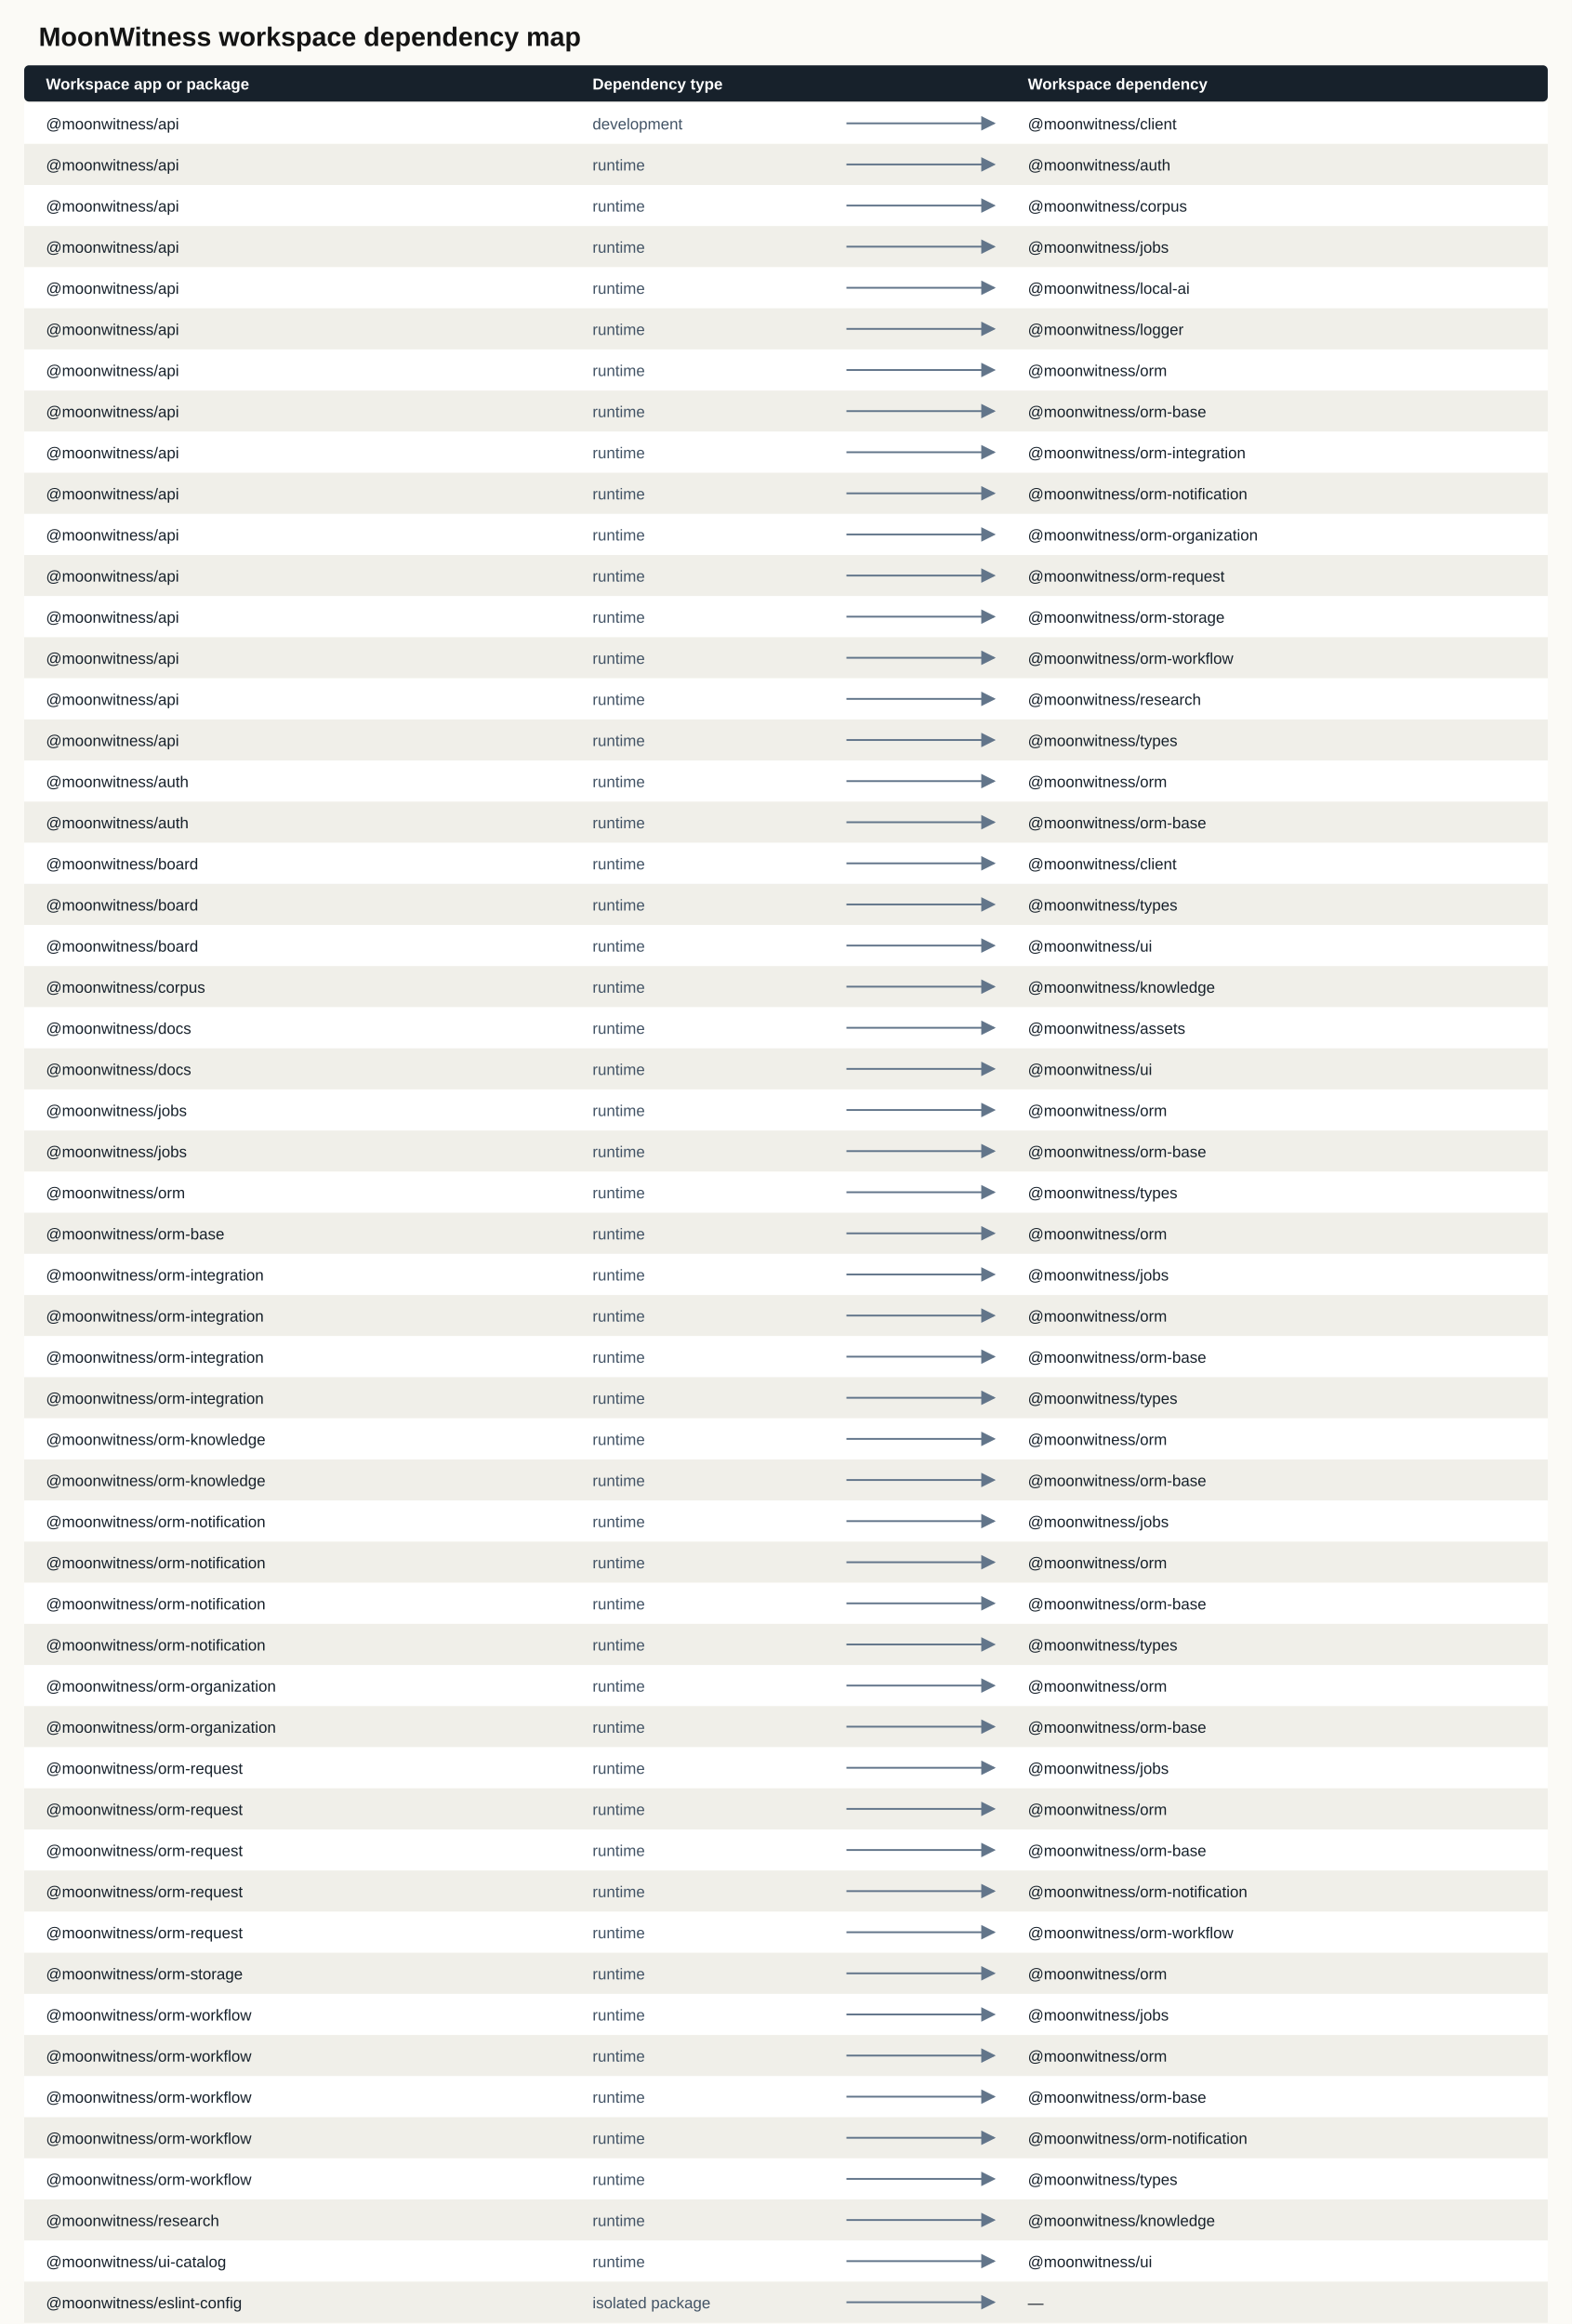
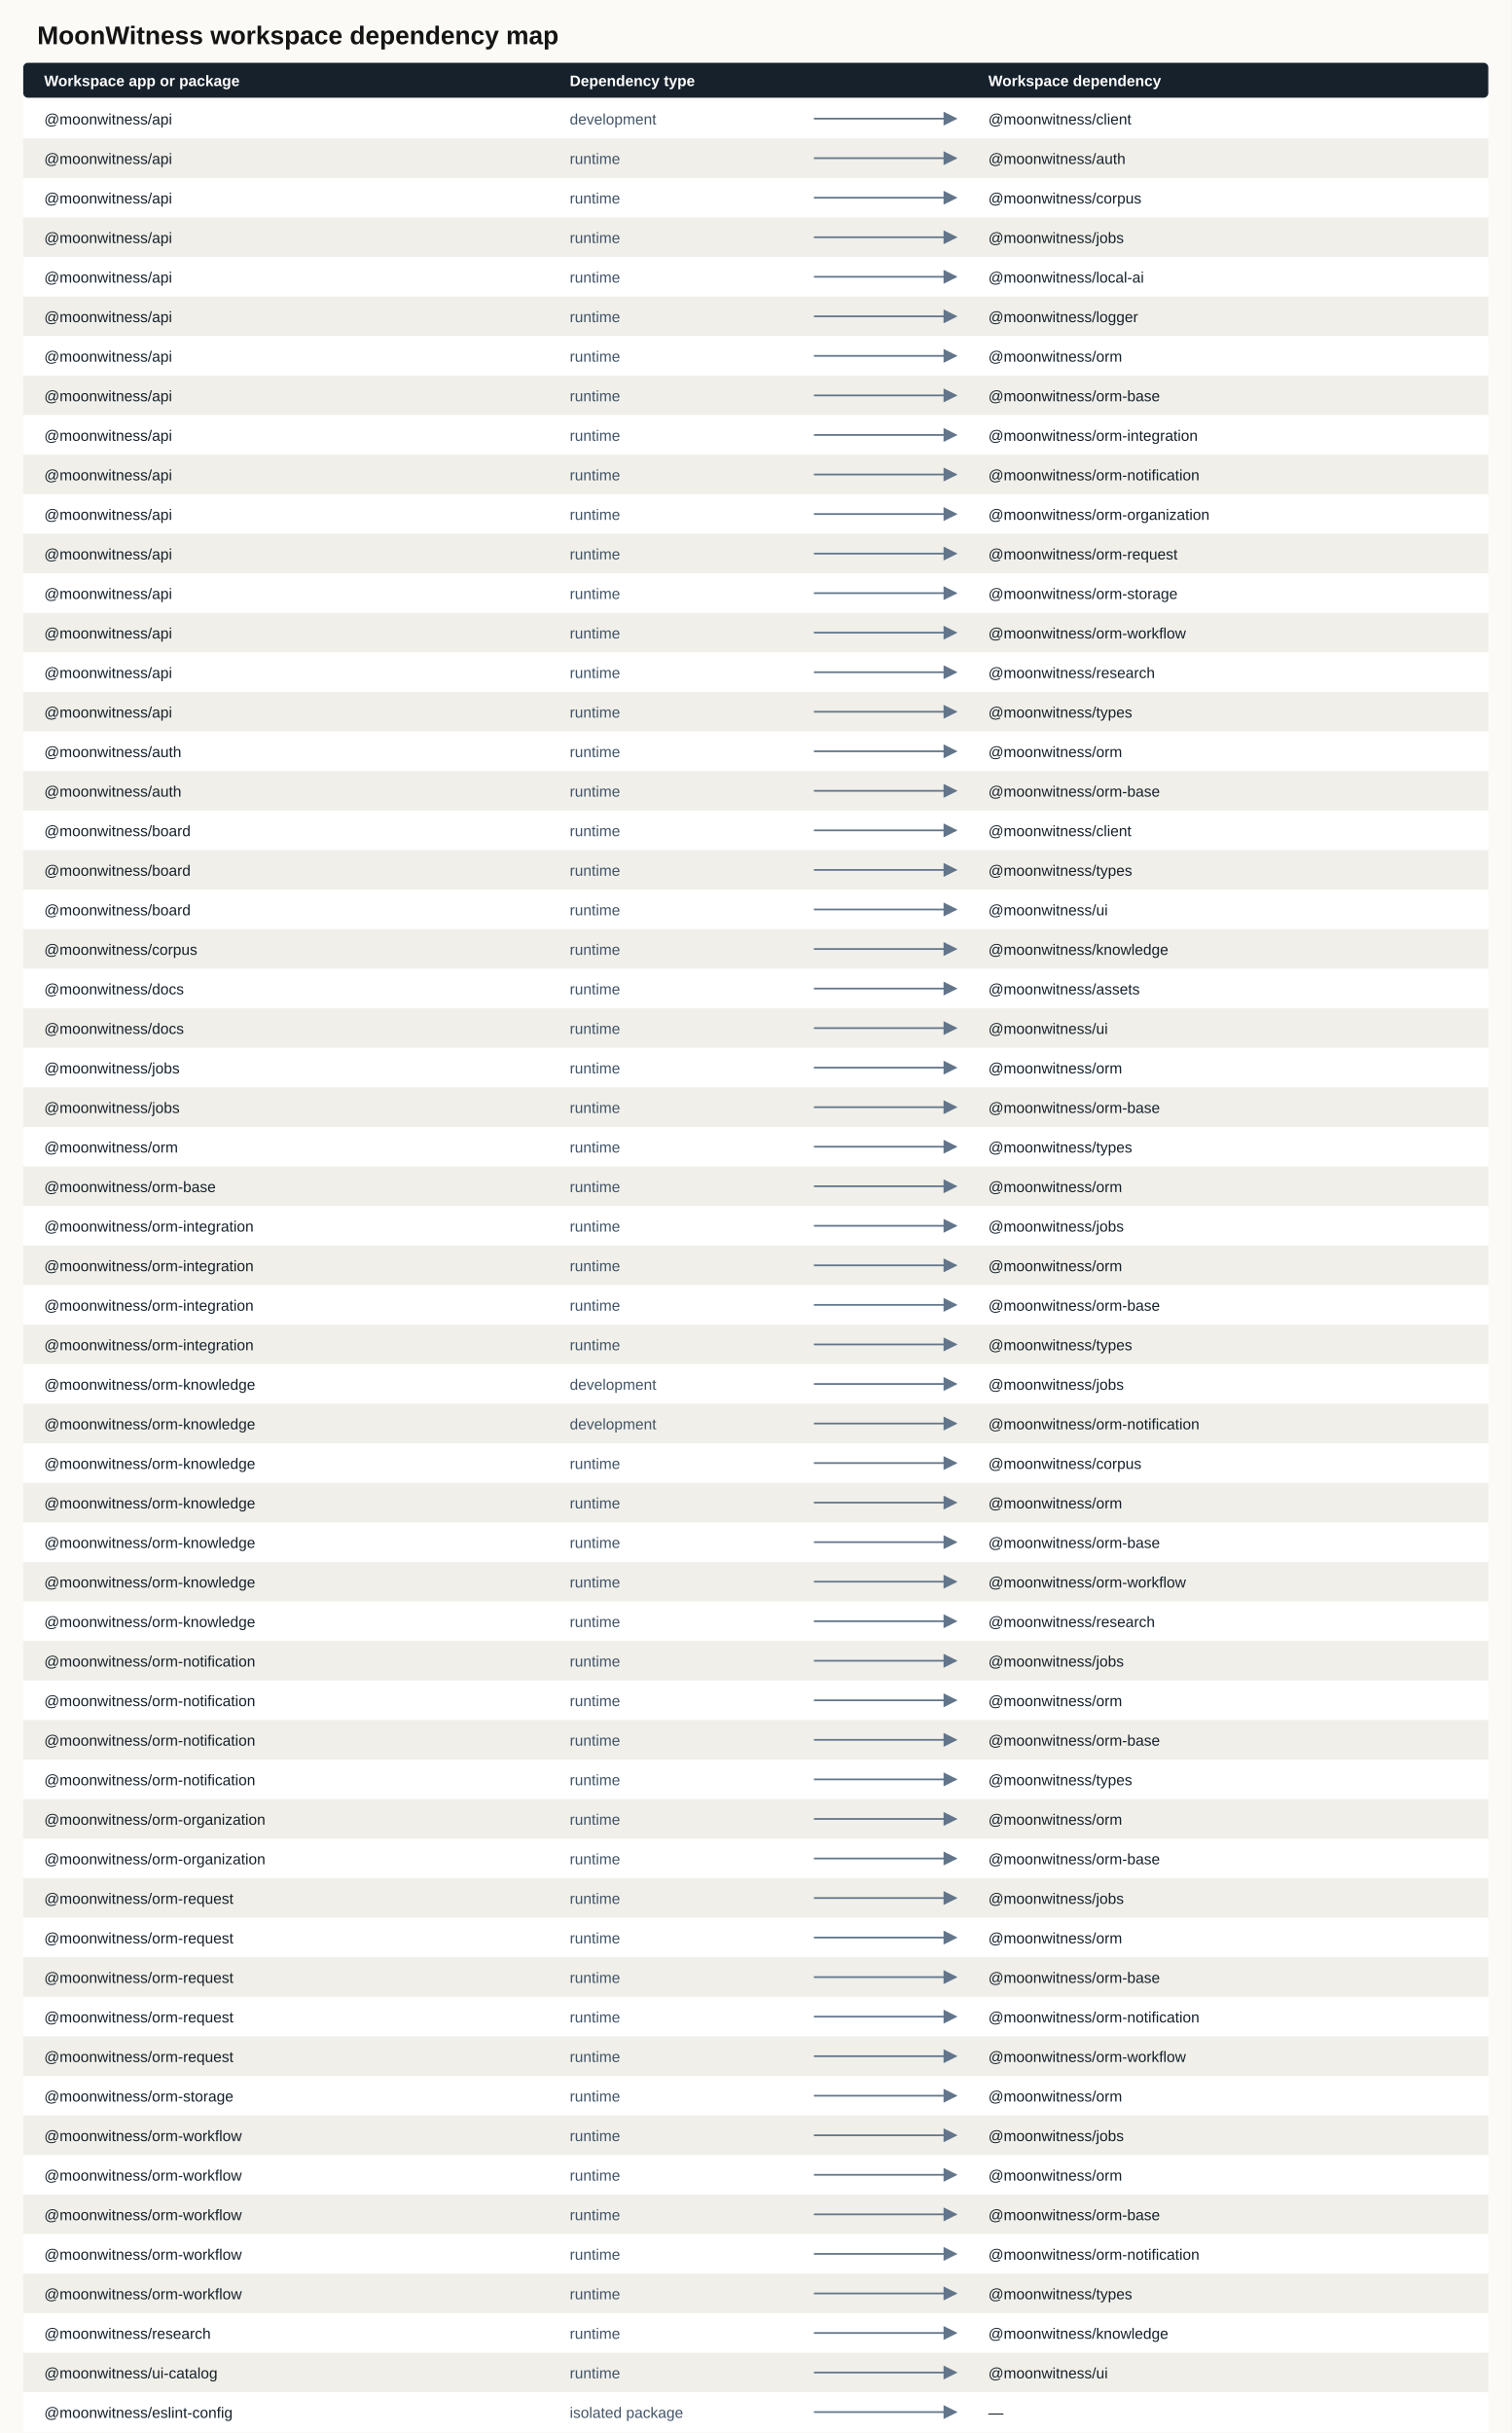
- <svg xmlns="http://www.w3.org/2000/svg" viewBox="0 0 1300 1922" role="img" aria-labelledby="diagram-title diagram-description">
+ <svg xmlns="http://www.w3.org/2000/svg" viewBox="0 0 1300 2092" role="img" aria-labelledby="diagram-title diagram-description">
  <rect width="100%" height="100%" fill="#fbfaf6" />
  <text x="32" y="38" fill="#141414" font-family="Arial,sans-serif" font-size="22" font-weight="700">MoonWitness workspace dependency map</text>
  <defs>
    <marker id="arrow" markerWidth="8" markerHeight="8" refX="7" refY="4" orient="auto">
      <path d="M 0 0 L 8 4 L 0 8 z" fill="#62758a" />
    </marker>
  </defs>
  <rect x="20" y="54" width="1260" height="30" rx="4" fill="#17212b" />
  <text x="38" y="74" fill="#ffffff" font-family="Arial,sans-serif" font-size="13" font-weight="700">Workspace app or package</text>
  <text x="490" y="74" fill="#ffffff" font-family="Arial,sans-serif" font-size="13" font-weight="700">Dependency type</text>
  <text x="850" y="74" fill="#ffffff" font-family="Arial,sans-serif" font-size="13" font-weight="700">Workspace dependency</text>
  <g>
    <rect x="20" y="85" width="1260" height="34" fill="#ffffff" />
    <text x="38" y="107" fill="#17212b" font-family="Arial,sans-serif" font-size="13">@moonwitness/api</text>
    <text x="490" y="107" fill="#435466" font-family="Arial,sans-serif" font-size="13">development</text>
    <path d="M 700 102 H 822" fill="none" stroke="#62758a" stroke-width="1.5" marker-end="url(#arrow)" />
    <text x="850" y="107" fill="#17212b" font-family="Arial,sans-serif" font-size="13">@moonwitness/client</text>
  </g>
  <g>
    <rect x="20" y="119" width="1260" height="34" fill="#f0efe9" />
    <text x="38" y="141" fill="#17212b" font-family="Arial,sans-serif" font-size="13">@moonwitness/api</text>
    <text x="490" y="141" fill="#435466" font-family="Arial,sans-serif" font-size="13">runtime</text>
    <path d="M 700 136 H 822" fill="none" stroke="#62758a" stroke-width="1.5" marker-end="url(#arrow)" />
    <text x="850" y="141" fill="#17212b" font-family="Arial,sans-serif" font-size="13">@moonwitness/auth</text>
  </g>
  <g>
    <rect x="20" y="153" width="1260" height="34" fill="#ffffff" />
    <text x="38" y="175" fill="#17212b" font-family="Arial,sans-serif" font-size="13">@moonwitness/api</text>
    <text x="490" y="175" fill="#435466" font-family="Arial,sans-serif" font-size="13">runtime</text>
    <path d="M 700 170 H 822" fill="none" stroke="#62758a" stroke-width="1.5" marker-end="url(#arrow)" />
    <text x="850" y="175" fill="#17212b" font-family="Arial,sans-serif" font-size="13">@moonwitness/corpus</text>
  </g>
  <g>
    <rect x="20" y="187" width="1260" height="34" fill="#f0efe9" />
    <text x="38" y="209" fill="#17212b" font-family="Arial,sans-serif" font-size="13">@moonwitness/api</text>
    <text x="490" y="209" fill="#435466" font-family="Arial,sans-serif" font-size="13">runtime</text>
    <path d="M 700 204 H 822" fill="none" stroke="#62758a" stroke-width="1.5" marker-end="url(#arrow)" />
    <text x="850" y="209" fill="#17212b" font-family="Arial,sans-serif" font-size="13">@moonwitness/jobs</text>
  </g>
  <g>
    <rect x="20" y="221" width="1260" height="34" fill="#ffffff" />
    <text x="38" y="243" fill="#17212b" font-family="Arial,sans-serif" font-size="13">@moonwitness/api</text>
    <text x="490" y="243" fill="#435466" font-family="Arial,sans-serif" font-size="13">runtime</text>
    <path d="M 700 238 H 822" fill="none" stroke="#62758a" stroke-width="1.5" marker-end="url(#arrow)" />
    <text x="850" y="243" fill="#17212b" font-family="Arial,sans-serif" font-size="13">@moonwitness/local-ai</text>
  </g>
  <g>
    <rect x="20" y="255" width="1260" height="34" fill="#f0efe9" />
    <text x="38" y="277" fill="#17212b" font-family="Arial,sans-serif" font-size="13">@moonwitness/api</text>
    <text x="490" y="277" fill="#435466" font-family="Arial,sans-serif" font-size="13">runtime</text>
    <path d="M 700 272 H 822" fill="none" stroke="#62758a" stroke-width="1.5" marker-end="url(#arrow)" />
    <text x="850" y="277" fill="#17212b" font-family="Arial,sans-serif" font-size="13">@moonwitness/logger</text>
  </g>
  <g>
    <rect x="20" y="289" width="1260" height="34" fill="#ffffff" />
    <text x="38" y="311" fill="#17212b" font-family="Arial,sans-serif" font-size="13">@moonwitness/api</text>
    <text x="490" y="311" fill="#435466" font-family="Arial,sans-serif" font-size="13">runtime</text>
    <path d="M 700 306 H 822" fill="none" stroke="#62758a" stroke-width="1.5" marker-end="url(#arrow)" />
    <text x="850" y="311" fill="#17212b" font-family="Arial,sans-serif" font-size="13">@moonwitness/orm</text>
  </g>
  <g>
    <rect x="20" y="323" width="1260" height="34" fill="#f0efe9" />
    <text x="38" y="345" fill="#17212b" font-family="Arial,sans-serif" font-size="13">@moonwitness/api</text>
    <text x="490" y="345" fill="#435466" font-family="Arial,sans-serif" font-size="13">runtime</text>
    <path d="M 700 340 H 822" fill="none" stroke="#62758a" stroke-width="1.5" marker-end="url(#arrow)" />
    <text x="850" y="345" fill="#17212b" font-family="Arial,sans-serif" font-size="13">@moonwitness/orm-base</text>
  </g>
  <g>
    <rect x="20" y="357" width="1260" height="34" fill="#ffffff" />
    <text x="38" y="379" fill="#17212b" font-family="Arial,sans-serif" font-size="13">@moonwitness/api</text>
    <text x="490" y="379" fill="#435466" font-family="Arial,sans-serif" font-size="13">runtime</text>
    <path d="M 700 374 H 822" fill="none" stroke="#62758a" stroke-width="1.5" marker-end="url(#arrow)" />
    <text x="850" y="379" fill="#17212b" font-family="Arial,sans-serif" font-size="13">@moonwitness/orm-integration</text>
  </g>
  <g>
    <rect x="20" y="391" width="1260" height="34" fill="#f0efe9" />
    <text x="38" y="413" fill="#17212b" font-family="Arial,sans-serif" font-size="13">@moonwitness/api</text>
    <text x="490" y="413" fill="#435466" font-family="Arial,sans-serif" font-size="13">runtime</text>
    <path d="M 700 408 H 822" fill="none" stroke="#62758a" stroke-width="1.5" marker-end="url(#arrow)" />
    <text x="850" y="413" fill="#17212b" font-family="Arial,sans-serif" font-size="13">@moonwitness/orm-notification</text>
  </g>
  <g>
    <rect x="20" y="425" width="1260" height="34" fill="#ffffff" />
    <text x="38" y="447" fill="#17212b" font-family="Arial,sans-serif" font-size="13">@moonwitness/api</text>
    <text x="490" y="447" fill="#435466" font-family="Arial,sans-serif" font-size="13">runtime</text>
    <path d="M 700 442 H 822" fill="none" stroke="#62758a" stroke-width="1.5" marker-end="url(#arrow)" />
    <text x="850" y="447" fill="#17212b" font-family="Arial,sans-serif" font-size="13">@moonwitness/orm-organization</text>
  </g>
  <g>
    <rect x="20" y="459" width="1260" height="34" fill="#f0efe9" />
    <text x="38" y="481" fill="#17212b" font-family="Arial,sans-serif" font-size="13">@moonwitness/api</text>
    <text x="490" y="481" fill="#435466" font-family="Arial,sans-serif" font-size="13">runtime</text>
    <path d="M 700 476 H 822" fill="none" stroke="#62758a" stroke-width="1.5" marker-end="url(#arrow)" />
    <text x="850" y="481" fill="#17212b" font-family="Arial,sans-serif" font-size="13">@moonwitness/orm-request</text>
  </g>
  <g>
    <rect x="20" y="493" width="1260" height="34" fill="#ffffff" />
    <text x="38" y="515" fill="#17212b" font-family="Arial,sans-serif" font-size="13">@moonwitness/api</text>
    <text x="490" y="515" fill="#435466" font-family="Arial,sans-serif" font-size="13">runtime</text>
    <path d="M 700 510 H 822" fill="none" stroke="#62758a" stroke-width="1.5" marker-end="url(#arrow)" />
    <text x="850" y="515" fill="#17212b" font-family="Arial,sans-serif" font-size="13">@moonwitness/orm-storage</text>
  </g>
  <g>
    <rect x="20" y="527" width="1260" height="34" fill="#f0efe9" />
    <text x="38" y="549" fill="#17212b" font-family="Arial,sans-serif" font-size="13">@moonwitness/api</text>
    <text x="490" y="549" fill="#435466" font-family="Arial,sans-serif" font-size="13">runtime</text>
    <path d="M 700 544 H 822" fill="none" stroke="#62758a" stroke-width="1.5" marker-end="url(#arrow)" />
    <text x="850" y="549" fill="#17212b" font-family="Arial,sans-serif" font-size="13">@moonwitness/orm-workflow</text>
  </g>
  <g>
    <rect x="20" y="561" width="1260" height="34" fill="#ffffff" />
    <text x="38" y="583" fill="#17212b" font-family="Arial,sans-serif" font-size="13">@moonwitness/api</text>
    <text x="490" y="583" fill="#435466" font-family="Arial,sans-serif" font-size="13">runtime</text>
    <path d="M 700 578 H 822" fill="none" stroke="#62758a" stroke-width="1.5" marker-end="url(#arrow)" />
    <text x="850" y="583" fill="#17212b" font-family="Arial,sans-serif" font-size="13">@moonwitness/research</text>
  </g>
  <g>
    <rect x="20" y="595" width="1260" height="34" fill="#f0efe9" />
    <text x="38" y="617" fill="#17212b" font-family="Arial,sans-serif" font-size="13">@moonwitness/api</text>
    <text x="490" y="617" fill="#435466" font-family="Arial,sans-serif" font-size="13">runtime</text>
    <path d="M 700 612 H 822" fill="none" stroke="#62758a" stroke-width="1.5" marker-end="url(#arrow)" />
    <text x="850" y="617" fill="#17212b" font-family="Arial,sans-serif" font-size="13">@moonwitness/types</text>
  </g>
  <g>
    <rect x="20" y="629" width="1260" height="34" fill="#ffffff" />
    <text x="38" y="651" fill="#17212b" font-family="Arial,sans-serif" font-size="13">@moonwitness/auth</text>
    <text x="490" y="651" fill="#435466" font-family="Arial,sans-serif" font-size="13">runtime</text>
    <path d="M 700 646 H 822" fill="none" stroke="#62758a" stroke-width="1.5" marker-end="url(#arrow)" />
    <text x="850" y="651" fill="#17212b" font-family="Arial,sans-serif" font-size="13">@moonwitness/orm</text>
  </g>
  <g>
    <rect x="20" y="663" width="1260" height="34" fill="#f0efe9" />
    <text x="38" y="685" fill="#17212b" font-family="Arial,sans-serif" font-size="13">@moonwitness/auth</text>
    <text x="490" y="685" fill="#435466" font-family="Arial,sans-serif" font-size="13">runtime</text>
    <path d="M 700 680 H 822" fill="none" stroke="#62758a" stroke-width="1.5" marker-end="url(#arrow)" />
    <text x="850" y="685" fill="#17212b" font-family="Arial,sans-serif" font-size="13">@moonwitness/orm-base</text>
  </g>
  <g>
    <rect x="20" y="697" width="1260" height="34" fill="#ffffff" />
    <text x="38" y="719" fill="#17212b" font-family="Arial,sans-serif" font-size="13">@moonwitness/board</text>
    <text x="490" y="719" fill="#435466" font-family="Arial,sans-serif" font-size="13">runtime</text>
    <path d="M 700 714 H 822" fill="none" stroke="#62758a" stroke-width="1.5" marker-end="url(#arrow)" />
    <text x="850" y="719" fill="#17212b" font-family="Arial,sans-serif" font-size="13">@moonwitness/client</text>
  </g>
  <g>
    <rect x="20" y="731" width="1260" height="34" fill="#f0efe9" />
    <text x="38" y="753" fill="#17212b" font-family="Arial,sans-serif" font-size="13">@moonwitness/board</text>
    <text x="490" y="753" fill="#435466" font-family="Arial,sans-serif" font-size="13">runtime</text>
    <path d="M 700 748 H 822" fill="none" stroke="#62758a" stroke-width="1.5" marker-end="url(#arrow)" />
    <text x="850" y="753" fill="#17212b" font-family="Arial,sans-serif" font-size="13">@moonwitness/types</text>
  </g>
  <g>
    <rect x="20" y="765" width="1260" height="34" fill="#ffffff" />
    <text x="38" y="787" fill="#17212b" font-family="Arial,sans-serif" font-size="13">@moonwitness/board</text>
    <text x="490" y="787" fill="#435466" font-family="Arial,sans-serif" font-size="13">runtime</text>
    <path d="M 700 782 H 822" fill="none" stroke="#62758a" stroke-width="1.5" marker-end="url(#arrow)" />
    <text x="850" y="787" fill="#17212b" font-family="Arial,sans-serif" font-size="13">@moonwitness/ui</text>
  </g>
  <g>
    <rect x="20" y="799" width="1260" height="34" fill="#f0efe9" />
    <text x="38" y="821" fill="#17212b" font-family="Arial,sans-serif" font-size="13">@moonwitness/corpus</text>
    <text x="490" y="821" fill="#435466" font-family="Arial,sans-serif" font-size="13">runtime</text>
    <path d="M 700 816 H 822" fill="none" stroke="#62758a" stroke-width="1.5" marker-end="url(#arrow)" />
    <text x="850" y="821" fill="#17212b" font-family="Arial,sans-serif" font-size="13">@moonwitness/knowledge</text>
  </g>
  <g>
    <rect x="20" y="833" width="1260" height="34" fill="#ffffff" />
    <text x="38" y="855" fill="#17212b" font-family="Arial,sans-serif" font-size="13">@moonwitness/docs</text>
    <text x="490" y="855" fill="#435466" font-family="Arial,sans-serif" font-size="13">runtime</text>
    <path d="M 700 850 H 822" fill="none" stroke="#62758a" stroke-width="1.5" marker-end="url(#arrow)" />
    <text x="850" y="855" fill="#17212b" font-family="Arial,sans-serif" font-size="13">@moonwitness/assets</text>
  </g>
  <g>
    <rect x="20" y="867" width="1260" height="34" fill="#f0efe9" />
    <text x="38" y="889" fill="#17212b" font-family="Arial,sans-serif" font-size="13">@moonwitness/docs</text>
    <text x="490" y="889" fill="#435466" font-family="Arial,sans-serif" font-size="13">runtime</text>
    <path d="M 700 884 H 822" fill="none" stroke="#62758a" stroke-width="1.5" marker-end="url(#arrow)" />
    <text x="850" y="889" fill="#17212b" font-family="Arial,sans-serif" font-size="13">@moonwitness/ui</text>
  </g>
  <g>
    <rect x="20" y="901" width="1260" height="34" fill="#ffffff" />
    <text x="38" y="923" fill="#17212b" font-family="Arial,sans-serif" font-size="13">@moonwitness/jobs</text>
    <text x="490" y="923" fill="#435466" font-family="Arial,sans-serif" font-size="13">runtime</text>
    <path d="M 700 918 H 822" fill="none" stroke="#62758a" stroke-width="1.5" marker-end="url(#arrow)" />
    <text x="850" y="923" fill="#17212b" font-family="Arial,sans-serif" font-size="13">@moonwitness/orm</text>
  </g>
  <g>
    <rect x="20" y="935" width="1260" height="34" fill="#f0efe9" />
    <text x="38" y="957" fill="#17212b" font-family="Arial,sans-serif" font-size="13">@moonwitness/jobs</text>
    <text x="490" y="957" fill="#435466" font-family="Arial,sans-serif" font-size="13">runtime</text>
    <path d="M 700 952 H 822" fill="none" stroke="#62758a" stroke-width="1.5" marker-end="url(#arrow)" />
    <text x="850" y="957" fill="#17212b" font-family="Arial,sans-serif" font-size="13">@moonwitness/orm-base</text>
  </g>
  <g>
    <rect x="20" y="969" width="1260" height="34" fill="#ffffff" />
    <text x="38" y="991" fill="#17212b" font-family="Arial,sans-serif" font-size="13">@moonwitness/orm</text>
    <text x="490" y="991" fill="#435466" font-family="Arial,sans-serif" font-size="13">runtime</text>
    <path d="M 700 986 H 822" fill="none" stroke="#62758a" stroke-width="1.5" marker-end="url(#arrow)" />
    <text x="850" y="991" fill="#17212b" font-family="Arial,sans-serif" font-size="13">@moonwitness/types</text>
  </g>
  <g>
    <rect x="20" y="1003" width="1260" height="34" fill="#f0efe9" />
    <text x="38" y="1025" fill="#17212b" font-family="Arial,sans-serif" font-size="13">@moonwitness/orm-base</text>
    <text x="490" y="1025" fill="#435466" font-family="Arial,sans-serif" font-size="13">runtime</text>
    <path d="M 700 1020 H 822" fill="none" stroke="#62758a" stroke-width="1.5" marker-end="url(#arrow)" />
    <text x="850" y="1025" fill="#17212b" font-family="Arial,sans-serif" font-size="13">@moonwitness/orm</text>
  </g>
  <g>
    <rect x="20" y="1037" width="1260" height="34" fill="#ffffff" />
    <text x="38" y="1059" fill="#17212b" font-family="Arial,sans-serif" font-size="13">@moonwitness/orm-integration</text>
    <text x="490" y="1059" fill="#435466" font-family="Arial,sans-serif" font-size="13">runtime</text>
    <path d="M 700 1054 H 822" fill="none" stroke="#62758a" stroke-width="1.5" marker-end="url(#arrow)" />
    <text x="850" y="1059" fill="#17212b" font-family="Arial,sans-serif" font-size="13">@moonwitness/jobs</text>
  </g>
  <g>
    <rect x="20" y="1071" width="1260" height="34" fill="#f0efe9" />
    <text x="38" y="1093" fill="#17212b" font-family="Arial,sans-serif" font-size="13">@moonwitness/orm-integration</text>
    <text x="490" y="1093" fill="#435466" font-family="Arial,sans-serif" font-size="13">runtime</text>
    <path d="M 700 1088 H 822" fill="none" stroke="#62758a" stroke-width="1.5" marker-end="url(#arrow)" />
    <text x="850" y="1093" fill="#17212b" font-family="Arial,sans-serif" font-size="13">@moonwitness/orm</text>
  </g>
  <g>
    <rect x="20" y="1105" width="1260" height="34" fill="#ffffff" />
    <text x="38" y="1127" fill="#17212b" font-family="Arial,sans-serif" font-size="13">@moonwitness/orm-integration</text>
    <text x="490" y="1127" fill="#435466" font-family="Arial,sans-serif" font-size="13">runtime</text>
    <path d="M 700 1122 H 822" fill="none" stroke="#62758a" stroke-width="1.5" marker-end="url(#arrow)" />
    <text x="850" y="1127" fill="#17212b" font-family="Arial,sans-serif" font-size="13">@moonwitness/orm-base</text>
  </g>
  <g>
    <rect x="20" y="1139" width="1260" height="34" fill="#f0efe9" />
    <text x="38" y="1161" fill="#17212b" font-family="Arial,sans-serif" font-size="13">@moonwitness/orm-integration</text>
    <text x="490" y="1161" fill="#435466" font-family="Arial,sans-serif" font-size="13">runtime</text>
    <path d="M 700 1156 H 822" fill="none" stroke="#62758a" stroke-width="1.5" marker-end="url(#arrow)" />
    <text x="850" y="1161" fill="#17212b" font-family="Arial,sans-serif" font-size="13">@moonwitness/types</text>
  </g>
  <g>
    <rect x="20" y="1173" width="1260" height="34" fill="#ffffff" />
    <text x="38" y="1195" fill="#17212b" font-family="Arial,sans-serif" font-size="13">@moonwitness/orm-knowledge</text>
-     <text x="490" y="1195" fill="#435466" font-family="Arial,sans-serif" font-size="13">runtime</text>
+     <text x="490" y="1195" fill="#435466" font-family="Arial,sans-serif" font-size="13">development</text>
    <path d="M 700 1190 H 822" fill="none" stroke="#62758a" stroke-width="1.5" marker-end="url(#arrow)" />
-     <text x="850" y="1195" fill="#17212b" font-family="Arial,sans-serif" font-size="13">@moonwitness/orm</text>
+     <text x="850" y="1195" fill="#17212b" font-family="Arial,sans-serif" font-size="13">@moonwitness/jobs</text>
  </g>
  <g>
    <rect x="20" y="1207" width="1260" height="34" fill="#f0efe9" />
    <text x="38" y="1229" fill="#17212b" font-family="Arial,sans-serif" font-size="13">@moonwitness/orm-knowledge</text>
-     <text x="490" y="1229" fill="#435466" font-family="Arial,sans-serif" font-size="13">runtime</text>
+     <text x="490" y="1229" fill="#435466" font-family="Arial,sans-serif" font-size="13">development</text>
    <path d="M 700 1224 H 822" fill="none" stroke="#62758a" stroke-width="1.5" marker-end="url(#arrow)" />
-     <text x="850" y="1229" fill="#17212b" font-family="Arial,sans-serif" font-size="13">@moonwitness/orm-base</text>
+     <text x="850" y="1229" fill="#17212b" font-family="Arial,sans-serif" font-size="13">@moonwitness/orm-notification</text>
  </g>
  <g>
    <rect x="20" y="1241" width="1260" height="34" fill="#ffffff" />
-     <text x="38" y="1263" fill="#17212b" font-family="Arial,sans-serif" font-size="13">@moonwitness/orm-notification</text>
+     <text x="38" y="1263" fill="#17212b" font-family="Arial,sans-serif" font-size="13">@moonwitness/orm-knowledge</text>
    <text x="490" y="1263" fill="#435466" font-family="Arial,sans-serif" font-size="13">runtime</text>
    <path d="M 700 1258 H 822" fill="none" stroke="#62758a" stroke-width="1.5" marker-end="url(#arrow)" />
-     <text x="850" y="1263" fill="#17212b" font-family="Arial,sans-serif" font-size="13">@moonwitness/jobs</text>
+     <text x="850" y="1263" fill="#17212b" font-family="Arial,sans-serif" font-size="13">@moonwitness/corpus</text>
  </g>
  <g>
    <rect x="20" y="1275" width="1260" height="34" fill="#f0efe9" />
-     <text x="38" y="1297" fill="#17212b" font-family="Arial,sans-serif" font-size="13">@moonwitness/orm-notification</text>
+     <text x="38" y="1297" fill="#17212b" font-family="Arial,sans-serif" font-size="13">@moonwitness/orm-knowledge</text>
    <text x="490" y="1297" fill="#435466" font-family="Arial,sans-serif" font-size="13">runtime</text>
    <path d="M 700 1292 H 822" fill="none" stroke="#62758a" stroke-width="1.5" marker-end="url(#arrow)" />
    <text x="850" y="1297" fill="#17212b" font-family="Arial,sans-serif" font-size="13">@moonwitness/orm</text>
  </g>
  <g>
    <rect x="20" y="1309" width="1260" height="34" fill="#ffffff" />
-     <text x="38" y="1331" fill="#17212b" font-family="Arial,sans-serif" font-size="13">@moonwitness/orm-notification</text>
+     <text x="38" y="1331" fill="#17212b" font-family="Arial,sans-serif" font-size="13">@moonwitness/orm-knowledge</text>
    <text x="490" y="1331" fill="#435466" font-family="Arial,sans-serif" font-size="13">runtime</text>
    <path d="M 700 1326 H 822" fill="none" stroke="#62758a" stroke-width="1.5" marker-end="url(#arrow)" />
    <text x="850" y="1331" fill="#17212b" font-family="Arial,sans-serif" font-size="13">@moonwitness/orm-base</text>
  </g>
  <g>
    <rect x="20" y="1343" width="1260" height="34" fill="#f0efe9" />
-     <text x="38" y="1365" fill="#17212b" font-family="Arial,sans-serif" font-size="13">@moonwitness/orm-notification</text>
+     <text x="38" y="1365" fill="#17212b" font-family="Arial,sans-serif" font-size="13">@moonwitness/orm-knowledge</text>
    <text x="490" y="1365" fill="#435466" font-family="Arial,sans-serif" font-size="13">runtime</text>
    <path d="M 700 1360 H 822" fill="none" stroke="#62758a" stroke-width="1.5" marker-end="url(#arrow)" />
-     <text x="850" y="1365" fill="#17212b" font-family="Arial,sans-serif" font-size="13">@moonwitness/types</text>
+     <text x="850" y="1365" fill="#17212b" font-family="Arial,sans-serif" font-size="13">@moonwitness/orm-workflow</text>
  </g>
  <g>
    <rect x="20" y="1377" width="1260" height="34" fill="#ffffff" />
-     <text x="38" y="1399" fill="#17212b" font-family="Arial,sans-serif" font-size="13">@moonwitness/orm-organization</text>
+     <text x="38" y="1399" fill="#17212b" font-family="Arial,sans-serif" font-size="13">@moonwitness/orm-knowledge</text>
    <text x="490" y="1399" fill="#435466" font-family="Arial,sans-serif" font-size="13">runtime</text>
    <path d="M 700 1394 H 822" fill="none" stroke="#62758a" stroke-width="1.5" marker-end="url(#arrow)" />
-     <text x="850" y="1399" fill="#17212b" font-family="Arial,sans-serif" font-size="13">@moonwitness/orm</text>
+     <text x="850" y="1399" fill="#17212b" font-family="Arial,sans-serif" font-size="13">@moonwitness/research</text>
  </g>
  <g>
    <rect x="20" y="1411" width="1260" height="34" fill="#f0efe9" />
-     <text x="38" y="1433" fill="#17212b" font-family="Arial,sans-serif" font-size="13">@moonwitness/orm-organization</text>
+     <text x="38" y="1433" fill="#17212b" font-family="Arial,sans-serif" font-size="13">@moonwitness/orm-notification</text>
    <text x="490" y="1433" fill="#435466" font-family="Arial,sans-serif" font-size="13">runtime</text>
    <path d="M 700 1428 H 822" fill="none" stroke="#62758a" stroke-width="1.5" marker-end="url(#arrow)" />
-     <text x="850" y="1433" fill="#17212b" font-family="Arial,sans-serif" font-size="13">@moonwitness/orm-base</text>
+     <text x="850" y="1433" fill="#17212b" font-family="Arial,sans-serif" font-size="13">@moonwitness/jobs</text>
  </g>
  <g>
    <rect x="20" y="1445" width="1260" height="34" fill="#ffffff" />
-     <text x="38" y="1467" fill="#17212b" font-family="Arial,sans-serif" font-size="13">@moonwitness/orm-request</text>
+     <text x="38" y="1467" fill="#17212b" font-family="Arial,sans-serif" font-size="13">@moonwitness/orm-notification</text>
    <text x="490" y="1467" fill="#435466" font-family="Arial,sans-serif" font-size="13">runtime</text>
    <path d="M 700 1462 H 822" fill="none" stroke="#62758a" stroke-width="1.5" marker-end="url(#arrow)" />
-     <text x="850" y="1467" fill="#17212b" font-family="Arial,sans-serif" font-size="13">@moonwitness/jobs</text>
+     <text x="850" y="1467" fill="#17212b" font-family="Arial,sans-serif" font-size="13">@moonwitness/orm</text>
  </g>
  <g>
    <rect x="20" y="1479" width="1260" height="34" fill="#f0efe9" />
-     <text x="38" y="1501" fill="#17212b" font-family="Arial,sans-serif" font-size="13">@moonwitness/orm-request</text>
+     <text x="38" y="1501" fill="#17212b" font-family="Arial,sans-serif" font-size="13">@moonwitness/orm-notification</text>
    <text x="490" y="1501" fill="#435466" font-family="Arial,sans-serif" font-size="13">runtime</text>
    <path d="M 700 1496 H 822" fill="none" stroke="#62758a" stroke-width="1.5" marker-end="url(#arrow)" />
-     <text x="850" y="1501" fill="#17212b" font-family="Arial,sans-serif" font-size="13">@moonwitness/orm</text>
+     <text x="850" y="1501" fill="#17212b" font-family="Arial,sans-serif" font-size="13">@moonwitness/orm-base</text>
  </g>
  <g>
    <rect x="20" y="1513" width="1260" height="34" fill="#ffffff" />
-     <text x="38" y="1535" fill="#17212b" font-family="Arial,sans-serif" font-size="13">@moonwitness/orm-request</text>
+     <text x="38" y="1535" fill="#17212b" font-family="Arial,sans-serif" font-size="13">@moonwitness/orm-notification</text>
    <text x="490" y="1535" fill="#435466" font-family="Arial,sans-serif" font-size="13">runtime</text>
    <path d="M 700 1530 H 822" fill="none" stroke="#62758a" stroke-width="1.5" marker-end="url(#arrow)" />
-     <text x="850" y="1535" fill="#17212b" font-family="Arial,sans-serif" font-size="13">@moonwitness/orm-base</text>
+     <text x="850" y="1535" fill="#17212b" font-family="Arial,sans-serif" font-size="13">@moonwitness/types</text>
  </g>
  <g>
    <rect x="20" y="1547" width="1260" height="34" fill="#f0efe9" />
-     <text x="38" y="1569" fill="#17212b" font-family="Arial,sans-serif" font-size="13">@moonwitness/orm-request</text>
+     <text x="38" y="1569" fill="#17212b" font-family="Arial,sans-serif" font-size="13">@moonwitness/orm-organization</text>
    <text x="490" y="1569" fill="#435466" font-family="Arial,sans-serif" font-size="13">runtime</text>
    <path d="M 700 1564 H 822" fill="none" stroke="#62758a" stroke-width="1.5" marker-end="url(#arrow)" />
-     <text x="850" y="1569" fill="#17212b" font-family="Arial,sans-serif" font-size="13">@moonwitness/orm-notification</text>
+     <text x="850" y="1569" fill="#17212b" font-family="Arial,sans-serif" font-size="13">@moonwitness/orm</text>
  </g>
  <g>
    <rect x="20" y="1581" width="1260" height="34" fill="#ffffff" />
-     <text x="38" y="1603" fill="#17212b" font-family="Arial,sans-serif" font-size="13">@moonwitness/orm-request</text>
+     <text x="38" y="1603" fill="#17212b" font-family="Arial,sans-serif" font-size="13">@moonwitness/orm-organization</text>
    <text x="490" y="1603" fill="#435466" font-family="Arial,sans-serif" font-size="13">runtime</text>
    <path d="M 700 1598 H 822" fill="none" stroke="#62758a" stroke-width="1.5" marker-end="url(#arrow)" />
-     <text x="850" y="1603" fill="#17212b" font-family="Arial,sans-serif" font-size="13">@moonwitness/orm-workflow</text>
+     <text x="850" y="1603" fill="#17212b" font-family="Arial,sans-serif" font-size="13">@moonwitness/orm-base</text>
  </g>
  <g>
    <rect x="20" y="1615" width="1260" height="34" fill="#f0efe9" />
-     <text x="38" y="1637" fill="#17212b" font-family="Arial,sans-serif" font-size="13">@moonwitness/orm-storage</text>
+     <text x="38" y="1637" fill="#17212b" font-family="Arial,sans-serif" font-size="13">@moonwitness/orm-request</text>
    <text x="490" y="1637" fill="#435466" font-family="Arial,sans-serif" font-size="13">runtime</text>
    <path d="M 700 1632 H 822" fill="none" stroke="#62758a" stroke-width="1.5" marker-end="url(#arrow)" />
-     <text x="850" y="1637" fill="#17212b" font-family="Arial,sans-serif" font-size="13">@moonwitness/orm</text>
+     <text x="850" y="1637" fill="#17212b" font-family="Arial,sans-serif" font-size="13">@moonwitness/jobs</text>
  </g>
  <g>
    <rect x="20" y="1649" width="1260" height="34" fill="#ffffff" />
-     <text x="38" y="1671" fill="#17212b" font-family="Arial,sans-serif" font-size="13">@moonwitness/orm-workflow</text>
+     <text x="38" y="1671" fill="#17212b" font-family="Arial,sans-serif" font-size="13">@moonwitness/orm-request</text>
    <text x="490" y="1671" fill="#435466" font-family="Arial,sans-serif" font-size="13">runtime</text>
    <path d="M 700 1666 H 822" fill="none" stroke="#62758a" stroke-width="1.5" marker-end="url(#arrow)" />
-     <text x="850" y="1671" fill="#17212b" font-family="Arial,sans-serif" font-size="13">@moonwitness/jobs</text>
+     <text x="850" y="1671" fill="#17212b" font-family="Arial,sans-serif" font-size="13">@moonwitness/orm</text>
  </g>
  <g>
    <rect x="20" y="1683" width="1260" height="34" fill="#f0efe9" />
-     <text x="38" y="1705" fill="#17212b" font-family="Arial,sans-serif" font-size="13">@moonwitness/orm-workflow</text>
+     <text x="38" y="1705" fill="#17212b" font-family="Arial,sans-serif" font-size="13">@moonwitness/orm-request</text>
    <text x="490" y="1705" fill="#435466" font-family="Arial,sans-serif" font-size="13">runtime</text>
    <path d="M 700 1700 H 822" fill="none" stroke="#62758a" stroke-width="1.5" marker-end="url(#arrow)" />
-     <text x="850" y="1705" fill="#17212b" font-family="Arial,sans-serif" font-size="13">@moonwitness/orm</text>
+     <text x="850" y="1705" fill="#17212b" font-family="Arial,sans-serif" font-size="13">@moonwitness/orm-base</text>
  </g>
  <g>
    <rect x="20" y="1717" width="1260" height="34" fill="#ffffff" />
-     <text x="38" y="1739" fill="#17212b" font-family="Arial,sans-serif" font-size="13">@moonwitness/orm-workflow</text>
+     <text x="38" y="1739" fill="#17212b" font-family="Arial,sans-serif" font-size="13">@moonwitness/orm-request</text>
    <text x="490" y="1739" fill="#435466" font-family="Arial,sans-serif" font-size="13">runtime</text>
    <path d="M 700 1734 H 822" fill="none" stroke="#62758a" stroke-width="1.5" marker-end="url(#arrow)" />
-     <text x="850" y="1739" fill="#17212b" font-family="Arial,sans-serif" font-size="13">@moonwitness/orm-base</text>
+     <text x="850" y="1739" fill="#17212b" font-family="Arial,sans-serif" font-size="13">@moonwitness/orm-notification</text>
  </g>
  <g>
    <rect x="20" y="1751" width="1260" height="34" fill="#f0efe9" />
-     <text x="38" y="1773" fill="#17212b" font-family="Arial,sans-serif" font-size="13">@moonwitness/orm-workflow</text>
+     <text x="38" y="1773" fill="#17212b" font-family="Arial,sans-serif" font-size="13">@moonwitness/orm-request</text>
    <text x="490" y="1773" fill="#435466" font-family="Arial,sans-serif" font-size="13">runtime</text>
    <path d="M 700 1768 H 822" fill="none" stroke="#62758a" stroke-width="1.5" marker-end="url(#arrow)" />
-     <text x="850" y="1773" fill="#17212b" font-family="Arial,sans-serif" font-size="13">@moonwitness/orm-notification</text>
+     <text x="850" y="1773" fill="#17212b" font-family="Arial,sans-serif" font-size="13">@moonwitness/orm-workflow</text>
  </g>
  <g>
    <rect x="20" y="1785" width="1260" height="34" fill="#ffffff" />
-     <text x="38" y="1807" fill="#17212b" font-family="Arial,sans-serif" font-size="13">@moonwitness/orm-workflow</text>
+     <text x="38" y="1807" fill="#17212b" font-family="Arial,sans-serif" font-size="13">@moonwitness/orm-storage</text>
    <text x="490" y="1807" fill="#435466" font-family="Arial,sans-serif" font-size="13">runtime</text>
    <path d="M 700 1802 H 822" fill="none" stroke="#62758a" stroke-width="1.5" marker-end="url(#arrow)" />
-     <text x="850" y="1807" fill="#17212b" font-family="Arial,sans-serif" font-size="13">@moonwitness/types</text>
+     <text x="850" y="1807" fill="#17212b" font-family="Arial,sans-serif" font-size="13">@moonwitness/orm</text>
  </g>
  <g>
    <rect x="20" y="1819" width="1260" height="34" fill="#f0efe9" />
-     <text x="38" y="1841" fill="#17212b" font-family="Arial,sans-serif" font-size="13">@moonwitness/research</text>
+     <text x="38" y="1841" fill="#17212b" font-family="Arial,sans-serif" font-size="13">@moonwitness/orm-workflow</text>
    <text x="490" y="1841" fill="#435466" font-family="Arial,sans-serif" font-size="13">runtime</text>
    <path d="M 700 1836 H 822" fill="none" stroke="#62758a" stroke-width="1.5" marker-end="url(#arrow)" />
-     <text x="850" y="1841" fill="#17212b" font-family="Arial,sans-serif" font-size="13">@moonwitness/knowledge</text>
+     <text x="850" y="1841" fill="#17212b" font-family="Arial,sans-serif" font-size="13">@moonwitness/jobs</text>
  </g>
  <g>
    <rect x="20" y="1853" width="1260" height="34" fill="#ffffff" />
-     <text x="38" y="1875" fill="#17212b" font-family="Arial,sans-serif" font-size="13">@moonwitness/ui-catalog</text>
+     <text x="38" y="1875" fill="#17212b" font-family="Arial,sans-serif" font-size="13">@moonwitness/orm-workflow</text>
    <text x="490" y="1875" fill="#435466" font-family="Arial,sans-serif" font-size="13">runtime</text>
    <path d="M 700 1870 H 822" fill="none" stroke="#62758a" stroke-width="1.5" marker-end="url(#arrow)" />
-     <text x="850" y="1875" fill="#17212b" font-family="Arial,sans-serif" font-size="13">@moonwitness/ui</text>
+     <text x="850" y="1875" fill="#17212b" font-family="Arial,sans-serif" font-size="13">@moonwitness/orm</text>
  </g>
  <g>
    <rect x="20" y="1887" width="1260" height="34" fill="#f0efe9" />
-     <text x="38" y="1909" fill="#17212b" font-family="Arial,sans-serif" font-size="13">@moonwitness/eslint-config</text>
-     <text x="490" y="1909" fill="#435466" font-family="Arial,sans-serif" font-size="13">isolated package</text>
+     <text x="38" y="1909" fill="#17212b" font-family="Arial,sans-serif" font-size="13">@moonwitness/orm-workflow</text>
+     <text x="490" y="1909" fill="#435466" font-family="Arial,sans-serif" font-size="13">runtime</text>
    <path d="M 700 1904 H 822" fill="none" stroke="#62758a" stroke-width="1.5" marker-end="url(#arrow)" />
-     <text x="850" y="1909" fill="#17212b" font-family="Arial,sans-serif" font-size="13">—</text>
+     <text x="850" y="1909" fill="#17212b" font-family="Arial,sans-serif" font-size="13">@moonwitness/orm-base</text>
+   </g>
+   <g>
+     <rect x="20" y="1921" width="1260" height="34" fill="#ffffff" />
+     <text x="38" y="1943" fill="#17212b" font-family="Arial,sans-serif" font-size="13">@moonwitness/orm-workflow</text>
+     <text x="490" y="1943" fill="#435466" font-family="Arial,sans-serif" font-size="13">runtime</text>
+     <path d="M 700 1938 H 822" fill="none" stroke="#62758a" stroke-width="1.5" marker-end="url(#arrow)" />
+     <text x="850" y="1943" fill="#17212b" font-family="Arial,sans-serif" font-size="13">@moonwitness/orm-notification</text>
+   </g>
+   <g>
+     <rect x="20" y="1955" width="1260" height="34" fill="#f0efe9" />
+     <text x="38" y="1977" fill="#17212b" font-family="Arial,sans-serif" font-size="13">@moonwitness/orm-workflow</text>
+     <text x="490" y="1977" fill="#435466" font-family="Arial,sans-serif" font-size="13">runtime</text>
+     <path d="M 700 1972 H 822" fill="none" stroke="#62758a" stroke-width="1.5" marker-end="url(#arrow)" />
+     <text x="850" y="1977" fill="#17212b" font-family="Arial,sans-serif" font-size="13">@moonwitness/types</text>
+   </g>
+   <g>
+     <rect x="20" y="1989" width="1260" height="34" fill="#ffffff" />
+     <text x="38" y="2011" fill="#17212b" font-family="Arial,sans-serif" font-size="13">@moonwitness/research</text>
+     <text x="490" y="2011" fill="#435466" font-family="Arial,sans-serif" font-size="13">runtime</text>
+     <path d="M 700 2006 H 822" fill="none" stroke="#62758a" stroke-width="1.5" marker-end="url(#arrow)" />
+     <text x="850" y="2011" fill="#17212b" font-family="Arial,sans-serif" font-size="13">@moonwitness/knowledge</text>
+   </g>
+   <g>
+     <rect x="20" y="2023" width="1260" height="34" fill="#f0efe9" />
+     <text x="38" y="2045" fill="#17212b" font-family="Arial,sans-serif" font-size="13">@moonwitness/ui-catalog</text>
+     <text x="490" y="2045" fill="#435466" font-family="Arial,sans-serif" font-size="13">runtime</text>
+     <path d="M 700 2040 H 822" fill="none" stroke="#62758a" stroke-width="1.5" marker-end="url(#arrow)" />
+     <text x="850" y="2045" fill="#17212b" font-family="Arial,sans-serif" font-size="13">@moonwitness/ui</text>
+   </g>
+   <g>
+     <rect x="20" y="2057" width="1260" height="34" fill="#ffffff" />
+     <text x="38" y="2079" fill="#17212b" font-family="Arial,sans-serif" font-size="13">@moonwitness/eslint-config</text>
+     <text x="490" y="2079" fill="#435466" font-family="Arial,sans-serif" font-size="13">isolated package</text>
+     <path d="M 700 2074 H 822" fill="none" stroke="#62758a" stroke-width="1.5" marker-end="url(#arrow)" />
+     <text x="850" y="2079" fill="#17212b" font-family="Arial,sans-serif" font-size="13">—</text>
  </g>
</svg>
